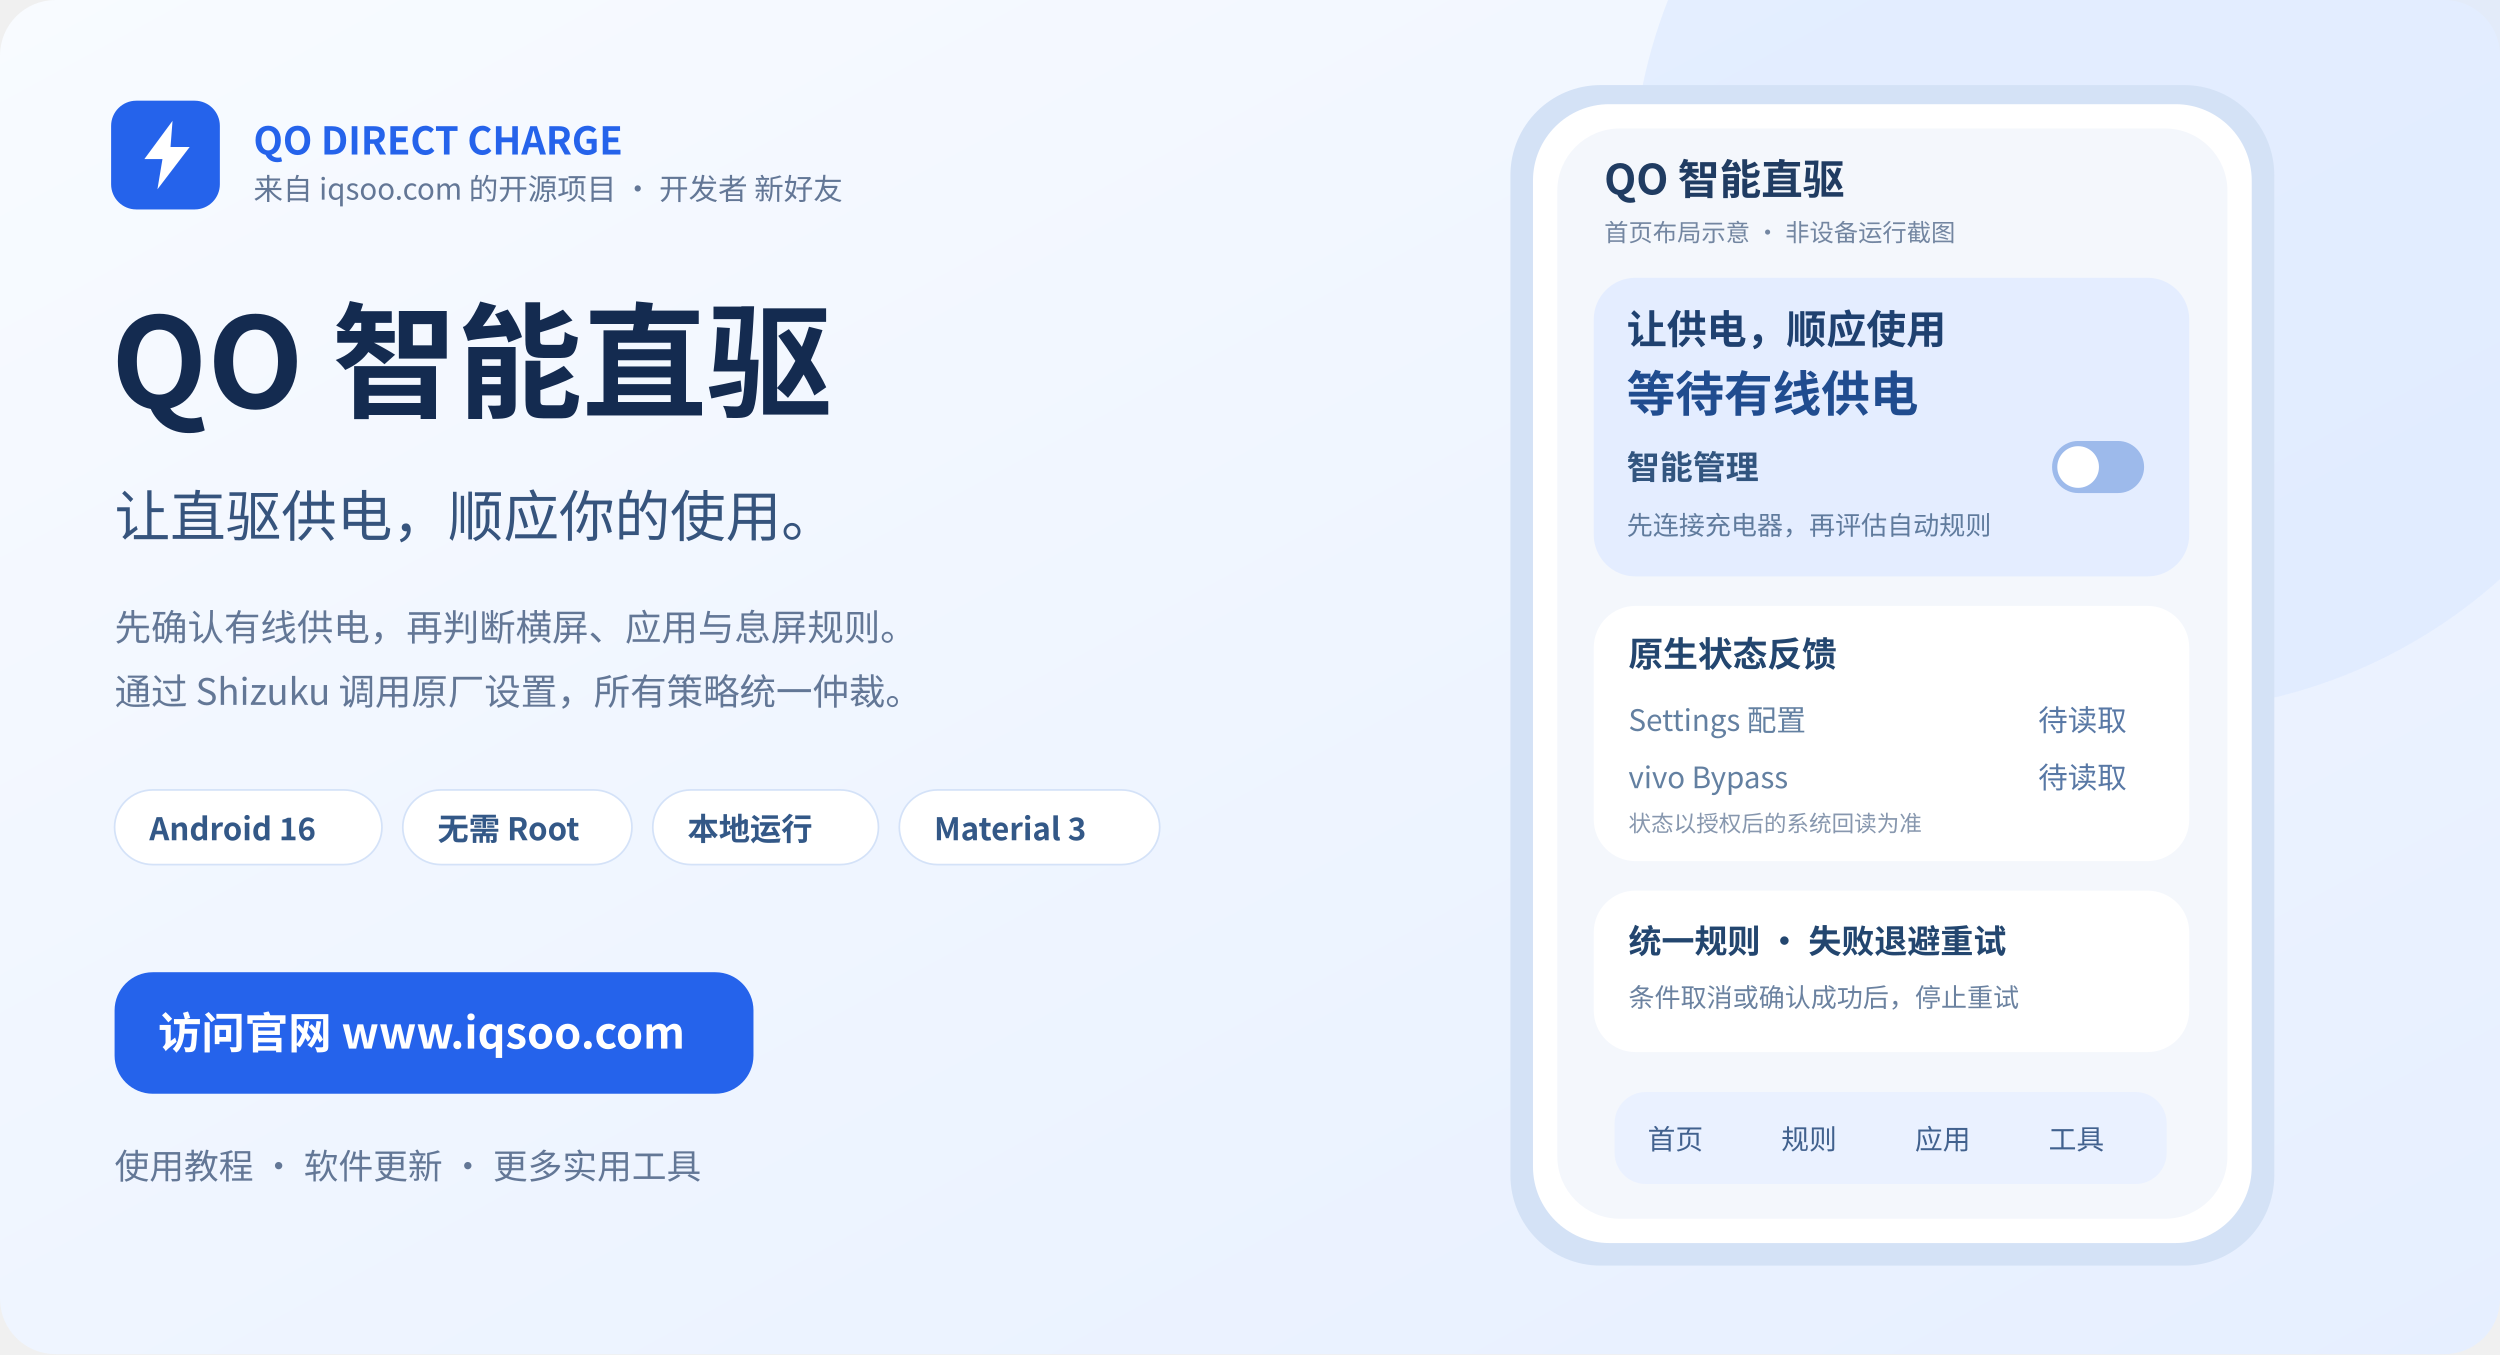
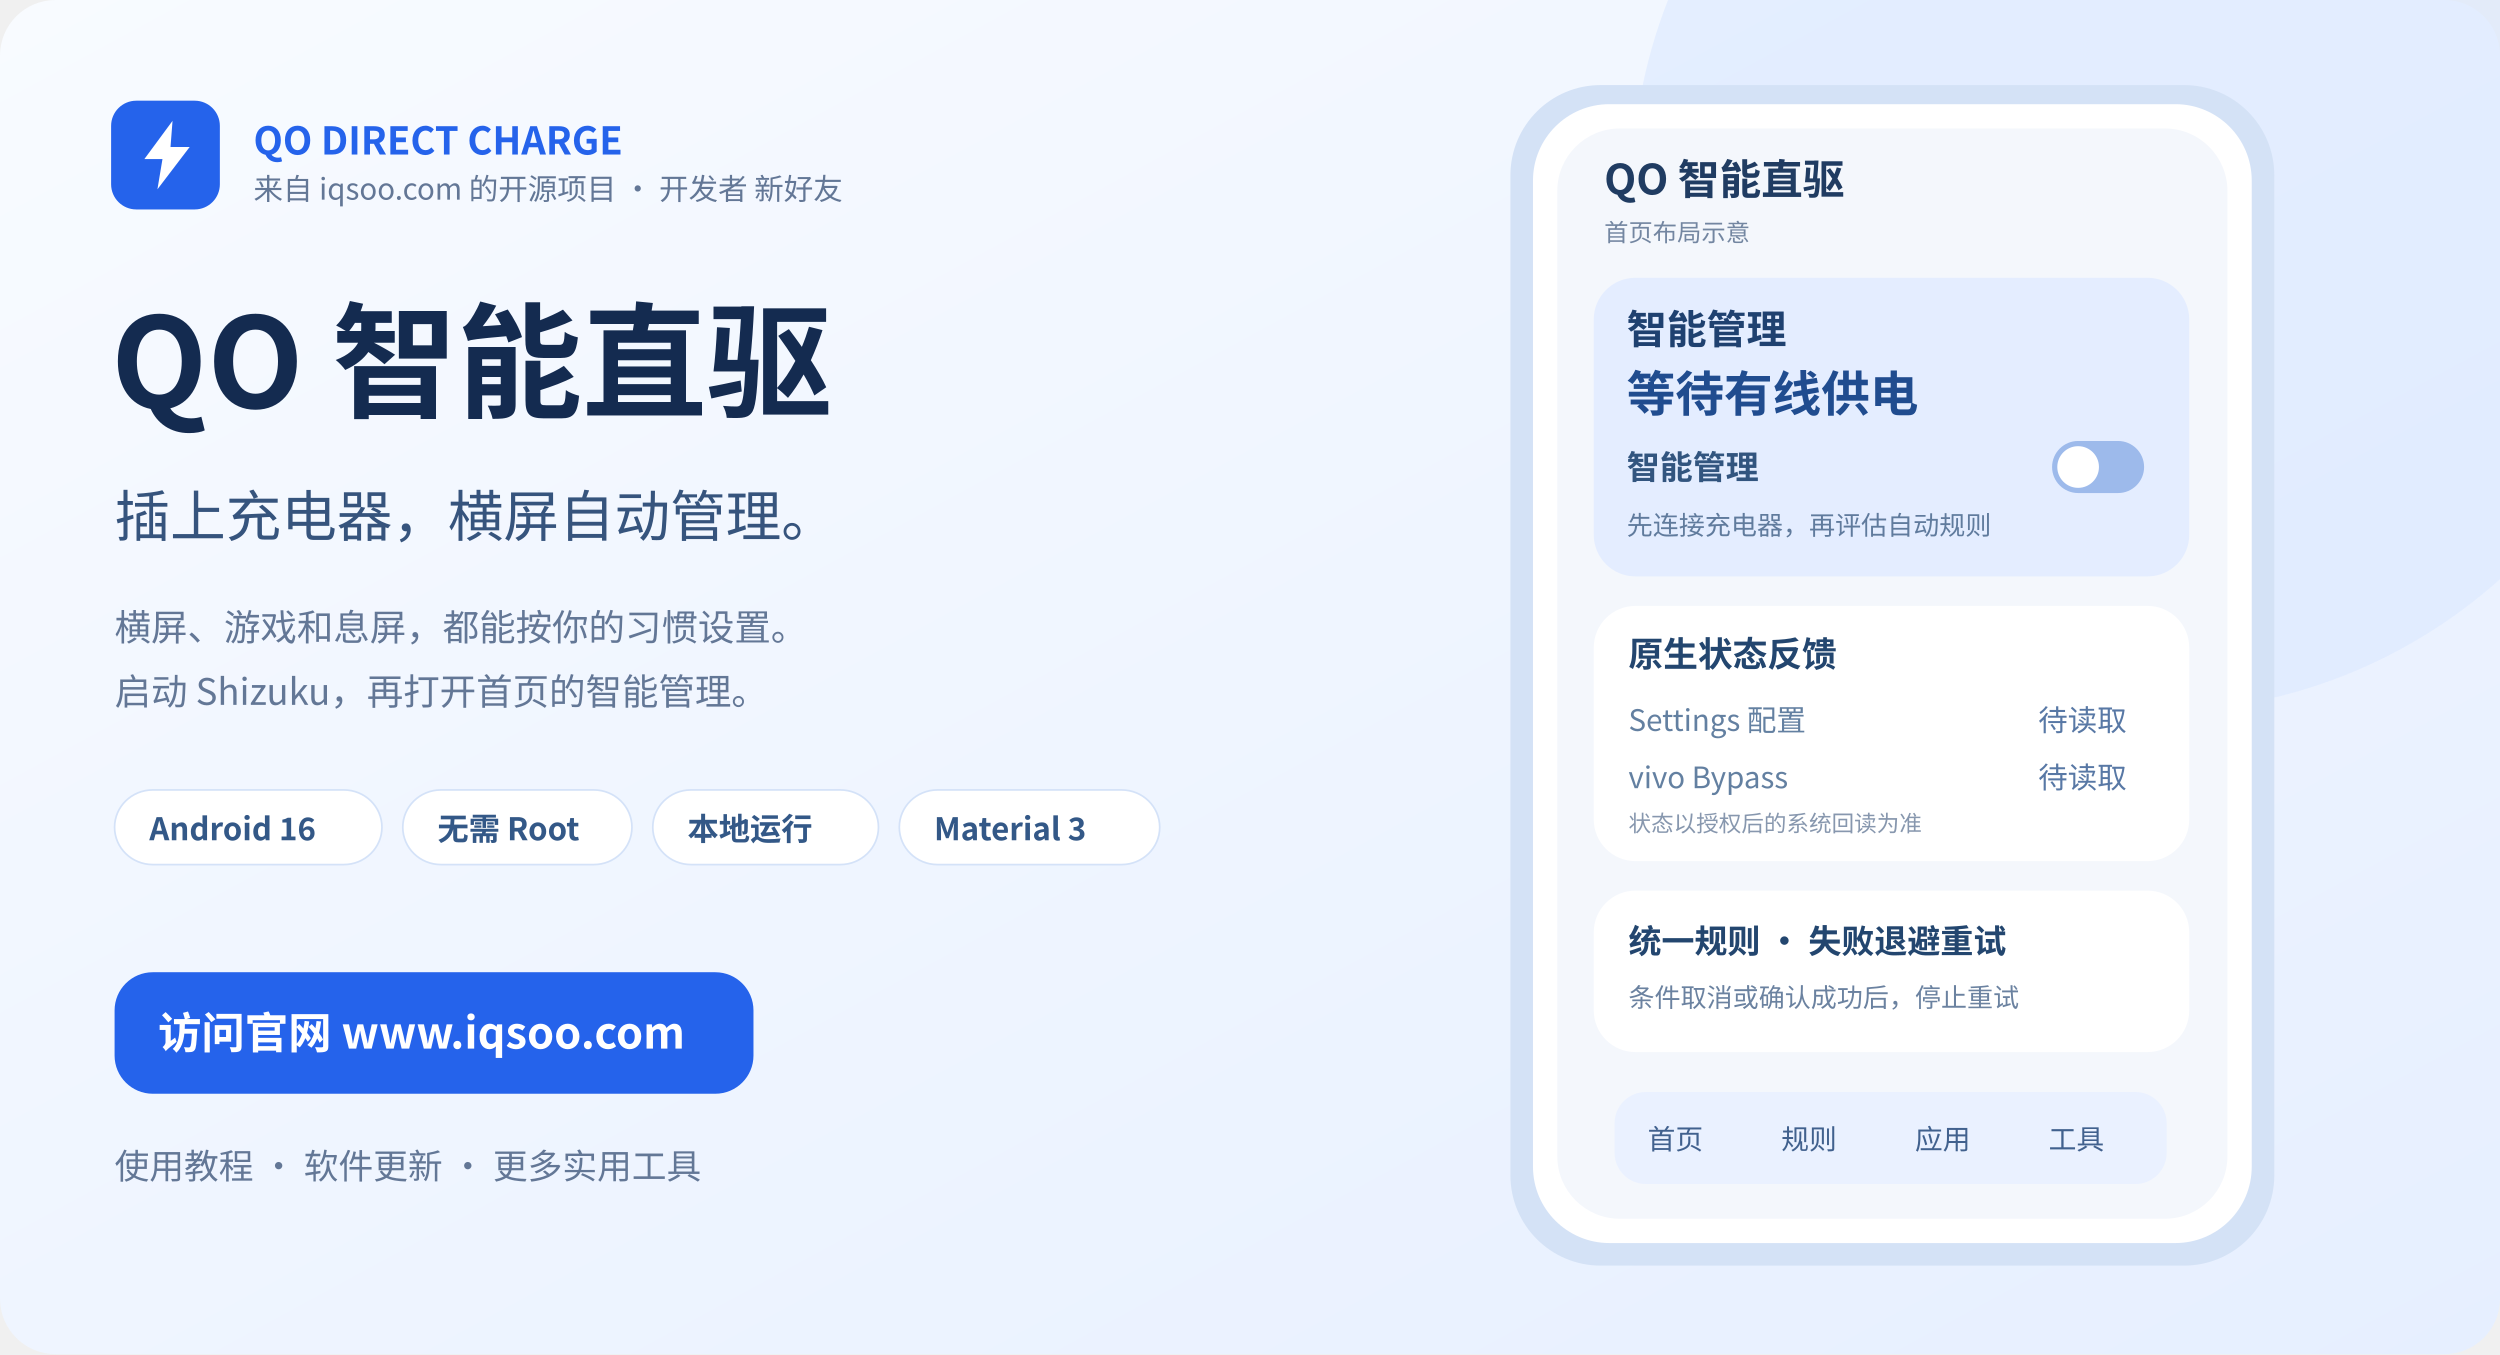
<svg xmlns="http://www.w3.org/2000/svg" width="1440" height="780" viewBox="0 0 1440 780" role="img">
  <defs>
    <linearGradient id="bg" x2="1" y2="1">
      <stop stop-color="#F8FBFF" />
      <stop offset="1" stop-color="#E6EFFF" />
    </linearGradient>
  </defs>
  <rect x="0" y="0" width="1440" height="780" rx="32" fill="url(#bg)" stroke="none" />
  <circle cx="1240" cy="110" r="300" fill="#DBE8FF" opacity=".6" />
  <g transform="translate(64 58) scale(0.58)">
    <rect x="0" y="0" width="108" height="108" rx="25" fill="#2563EB" stroke="none" />
    <path d="M61 20L33 58H51L46 88L78 46H59Z" fill="#fff" />
  </g>
  <text x="146" y="89" font-family="'Noto Sans CJK SC','PingFang SC','Microsoft YaHei',sans-serif" font-size="22" font-weight="700" fill="#2563EB">QO DIRECT CHARGE</text>
  <text x="146" y="115" font-family="'Noto Sans CJK SC','PingFang SC','Microsoft YaHei',sans-serif" font-size="17" font-weight="400" fill="#637796">来自 iqsoo.com 的开源项目 · 开发者 新好友</text>
  <text x="64" y="235" font-family="'Noto Sans CJK SC','PingFang SC','Microsoft YaHei',sans-serif" font-size="72" font-weight="750" fill="#142B50">QO 智能直驱</text>
-   <text x="66" y="309" font-family="'Noto Sans CJK SC','PingFang SC','Microsoft YaHei',sans-serif" font-size="32" font-weight="500" fill="#36547D">让直驱供电，顺应你的使用。</text>
-   <text x="66" y="369" font-family="'Noto Sans CJK SC','PingFang SC','Microsoft YaHei',sans-serif" font-size="21" font-weight="400" fill="#637796">先确认有线供电，再判断横屏、应用与息屏规则。</text>
-   <text x="66" y="406" font-family="'Noto Sans CJK SC','PingFang SC','Microsoft YaHei',sans-serif" font-size="21" font-weight="400" fill="#637796">通过 Shizuku 调用原厂设置，所有策略统一仲裁。</text>
+   <text x="66" y="309" font-family="'Noto Sans CJK SC','PingFang SC','Microsoft YaHei',sans-serif" font-size="32" font-weight="500" fill="#36547D">插上充电器，横屏自动管理。</text>
+   <text x="66" y="369" font-family="'Noto Sans CJK SC','PingFang SC','Microsoft YaHei',sans-serif" font-size="21" font-weight="400" fill="#637796">横屏、游戏和息屏，都能按你的习惯设置。</text>
+   <text x="66" y="406" font-family="'Noto Sans CJK SC','PingFang SC','Microsoft YaHei',sans-serif" font-size="21" font-weight="400" fill="#637796">启动 Shizuku，再打开首页的智能管理。</text>
  <rect x="66" y="455" width="154" height="43" rx="22" fill="#FFFFFF" stroke="#D4E2F8" />
  <text x="86" y="484" font-family="'Noto Sans CJK SC','PingFang SC','Microsoft YaHei',sans-serif" font-size="18" font-weight="600" fill="#335887">Android 16</text>
  <rect x="232" y="455" width="132" height="43" rx="22" fill="#FFFFFF" stroke="#D4E2F8" />
  <text x="252" y="484" font-family="'Noto Sans CJK SC','PingFang SC','Microsoft YaHei',sans-serif" font-size="18" font-weight="600" fill="#335887">无需 Root</text>
  <rect x="376" y="455" width="130" height="43" rx="22" fill="#FFFFFF" stroke="#D4E2F8" />
  <text x="396" y="484" font-family="'Noto Sans CJK SC','PingFang SC','Microsoft YaHei',sans-serif" font-size="18" font-weight="600" fill="#335887">本地运行</text>
  <rect x="518" y="455" width="150" height="43" rx="22" fill="#FFFFFF" stroke="#D4E2F8" />
  <text x="538" y="484" font-family="'Noto Sans CJK SC','PingFang SC','Microsoft YaHei',sans-serif" font-size="18" font-weight="600" fill="#335887">Material 3</text>
  <rect x="66" y="560" width="368" height="70" rx="22" fill="#2563EB" stroke="none" />
  <text x="91" y="604" font-family="'Noto Sans CJK SC','PingFang SC','Microsoft YaHei',sans-serif" font-size="25" font-weight="700" fill="#FFFFFF">访问官网 www.iqsoo.com</text>
  <text x="66" y="679" font-family="'Noto Sans CJK SC','PingFang SC','Microsoft YaHei',sans-serif" font-size="20" font-weight="400" fill="#637796">使用教程 · 软件更新 · 更多实用工具</text>
  <rect x="870" y="49" width="440" height="680" rx="52" fill="#D4E2F6" stroke="none" />
  <rect x="883" y="60" width="414" height="656" rx="44" fill="#FFFFFF" stroke="none" />
  <rect x="897" y="74" width="386" height="628" rx="36" fill="#F4F7FC" stroke="none" />
  <text x="924" y="112" font-family="'Noto Sans CJK SC','PingFang SC','Microsoft YaHei',sans-serif" font-size="24" font-weight="700" fill="#203C62">QO 智能直驱</text>
-   <text x="924" y="139" font-family="'Noto Sans CJK SC','PingFang SC','Microsoft YaHei',sans-serif" font-size="14" font-weight="400" fill="#7386A1">首页布局示意 · 非设备运行截图</text>
+   <text x="924" y="139" font-family="'Noto Sans CJK SC','PingFang SC','Microsoft YaHei',sans-serif" font-size="14" font-weight="400" fill="#7386A1">首页布局示意</text>
  <rect x="918" y="160" width="343" height="172" rx="24" fill="#E4EDFF" stroke="none" />
-   <text x="937" y="198" font-family="'Noto Sans CJK SC','PingFang SC','Microsoft YaHei',sans-serif" font-size="23" font-weight="700" fill="#1F4170">让供电，顺应使用</text>
+   <text x="937" y="198" font-family="'Noto Sans CJK SC','PingFang SC','Microsoft YaHei',sans-serif" font-size="23" font-weight="700" fill="#1F4170">智能管理</text>
  <text x="937" y="237" font-family="'Noto Sans CJK SC','PingFang SC','Microsoft YaHei',sans-serif" font-size="28" font-weight="700" fill="#204C8F">等待有线供电</text>
  <text x="937" y="276" font-family="'Noto Sans CJK SC','PingFang SC','Microsoft YaHei',sans-serif" font-size="19" font-weight="600" fill="#32557F">智能管理</text>
  <rect x="1182" y="254" width="53" height="30" rx="15" fill="#9DBAEB" stroke="none" />
  <rect x="1185" y="257" width="24" height="24" rx="12" fill="#FFFFFF" stroke="none" />
  <text x="937" y="308" font-family="'Noto Sans CJK SC','PingFang SC','Microsoft YaHei',sans-serif" font-size="15" font-weight="400" fill="#607B9D">先连接充电器，再评估自动规则</text>
  <rect x="918" y="349" width="343" height="147" rx="24" fill="#FFFFFF" stroke="none" />
  <text x="938" y="384" font-family="'Noto Sans CJK SC','PingFang SC','Microsoft YaHei',sans-serif" font-size="20" font-weight="700" fill="#23466F">原生状态反馈</text>
  <text x="938" y="421" font-family="'Noto Sans CJK SC','PingFang SC','Microsoft YaHei',sans-serif" font-size="17" font-weight="400" fill="#6380A1">Settings 配置</text>
  <text x="1174" y="421" font-family="'Noto Sans CJK SC','PingFang SC','Microsoft YaHei',sans-serif" font-size="17" font-weight="400" fill="#5878A5">待读取</text>
  <text x="938" y="454" font-family="'Noto Sans CJK SC','PingFang SC','Microsoft YaHei',sans-serif" font-size="17" font-weight="400" fill="#6380A1">vivo Bypass</text>
  <text x="1174" y="454" font-family="'Noto Sans CJK SC','PingFang SC','Microsoft YaHei',sans-serif" font-size="17" font-weight="400" fill="#5878A5">待读取</text>
  <text x="938" y="479" font-family="'Noto Sans CJK SC','PingFang SC','Microsoft YaHei',sans-serif" font-size="13" font-weight="400" fill="#8797AE">状态以授权后的系统回读为准</text>
  <rect x="918" y="513" width="343" height="93" rx="24" fill="#FFFFFF" stroke="none" />
  <text x="938" y="549" font-family="'Noto Sans CJK SC','PingFang SC','Microsoft YaHei',sans-serif" font-size="19" font-weight="700" fill="#23466F">统一规则 · 失败退避重试</text>
  <text x="938" y="580" font-family="'Noto Sans CJK SC','PingFang SC','Microsoft YaHei',sans-serif" font-size="15" font-weight="400" fill="#6B82A0">条件取消或确认成功后，停止重试</text>
  <rect x="930" y="629" width="318" height="53" rx="18" fill="#EAF1FF" stroke="none" />
  <text x="949" y="662" font-family="'Noto Sans CJK SC','PingFang SC','Microsoft YaHei',sans-serif" font-size="16" font-weight="500" fill="#41618E">首页</text>
  <text x="1026" y="662" font-family="'Noto Sans CJK SC','PingFang SC','Microsoft YaHei',sans-serif" font-size="16" font-weight="500" fill="#41618E">规则</text>
  <text x="1103" y="662" font-family="'Noto Sans CJK SC','PingFang SC','Microsoft YaHei',sans-serif" font-size="16" font-weight="500" fill="#41618E">应用</text>
  <text x="1180" y="662" font-family="'Noto Sans CJK SC','PingFang SC','Microsoft YaHei',sans-serif" font-size="16" font-weight="500" fill="#41618E">工具</text>
</svg>
